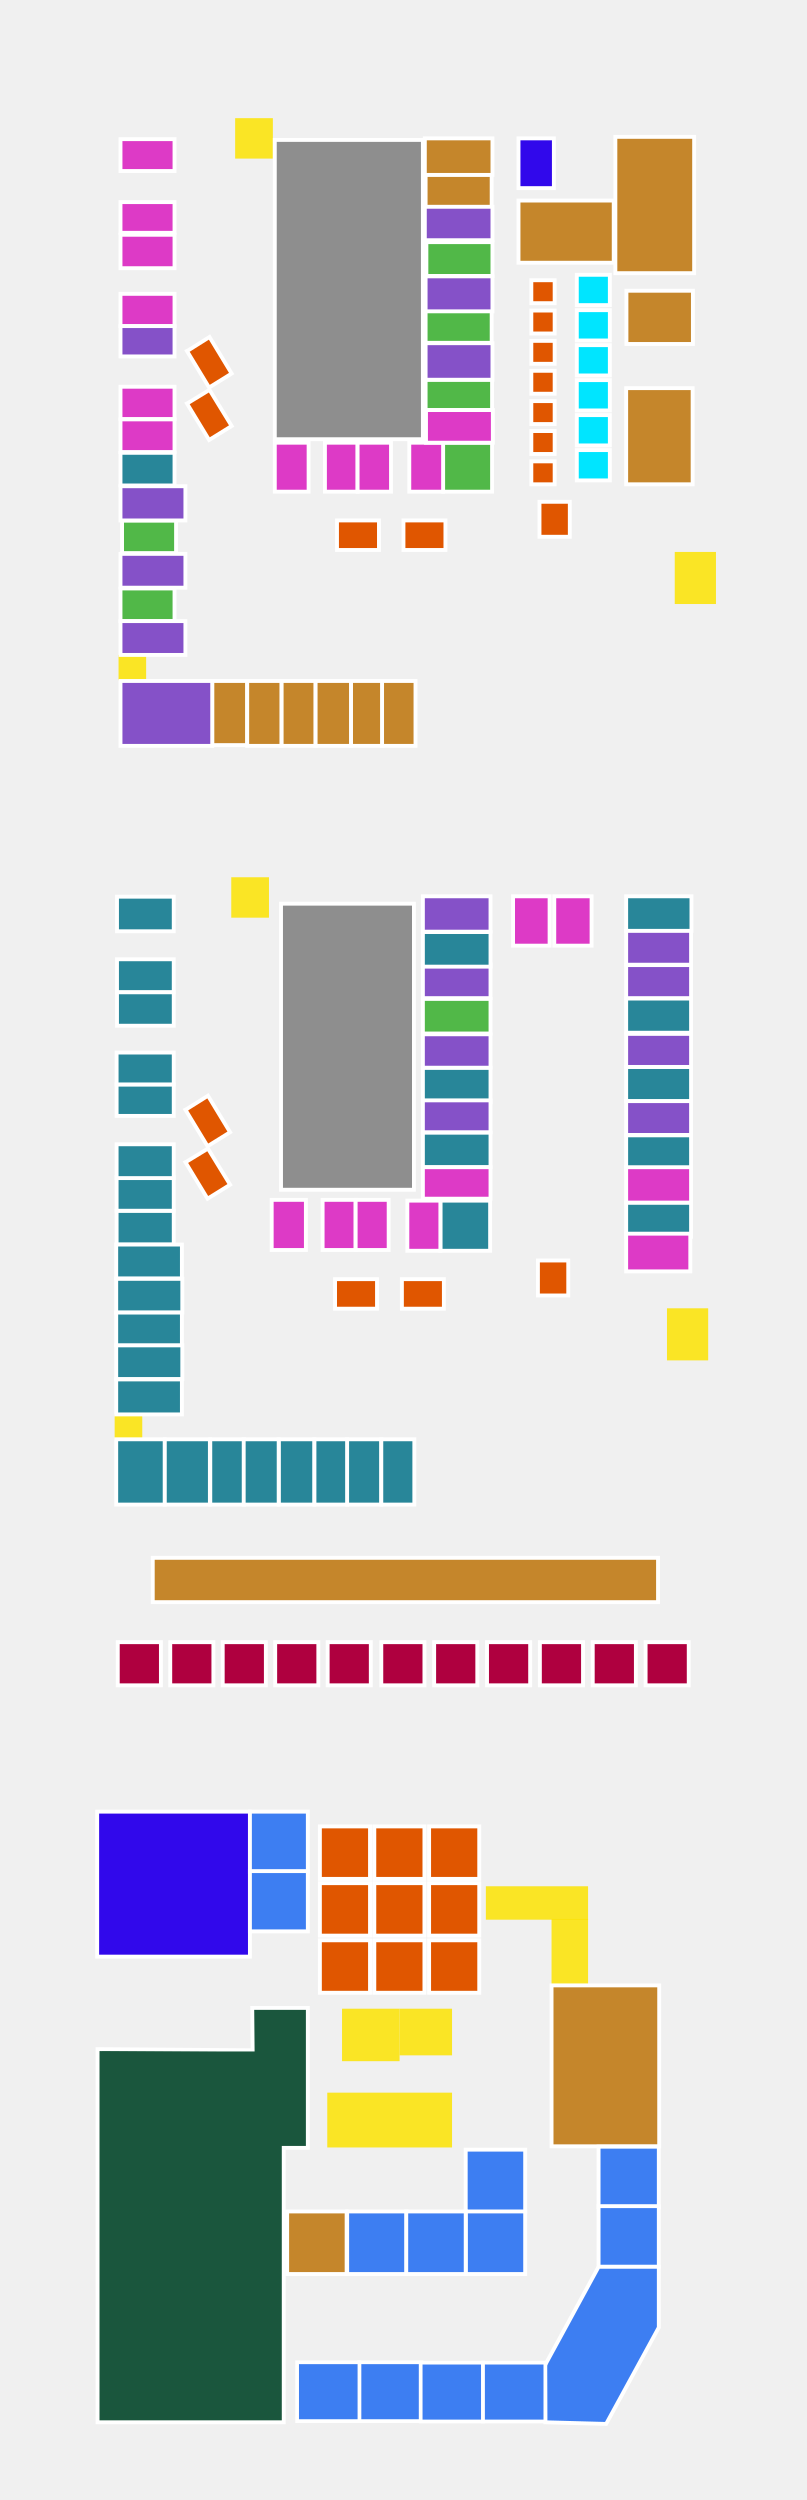
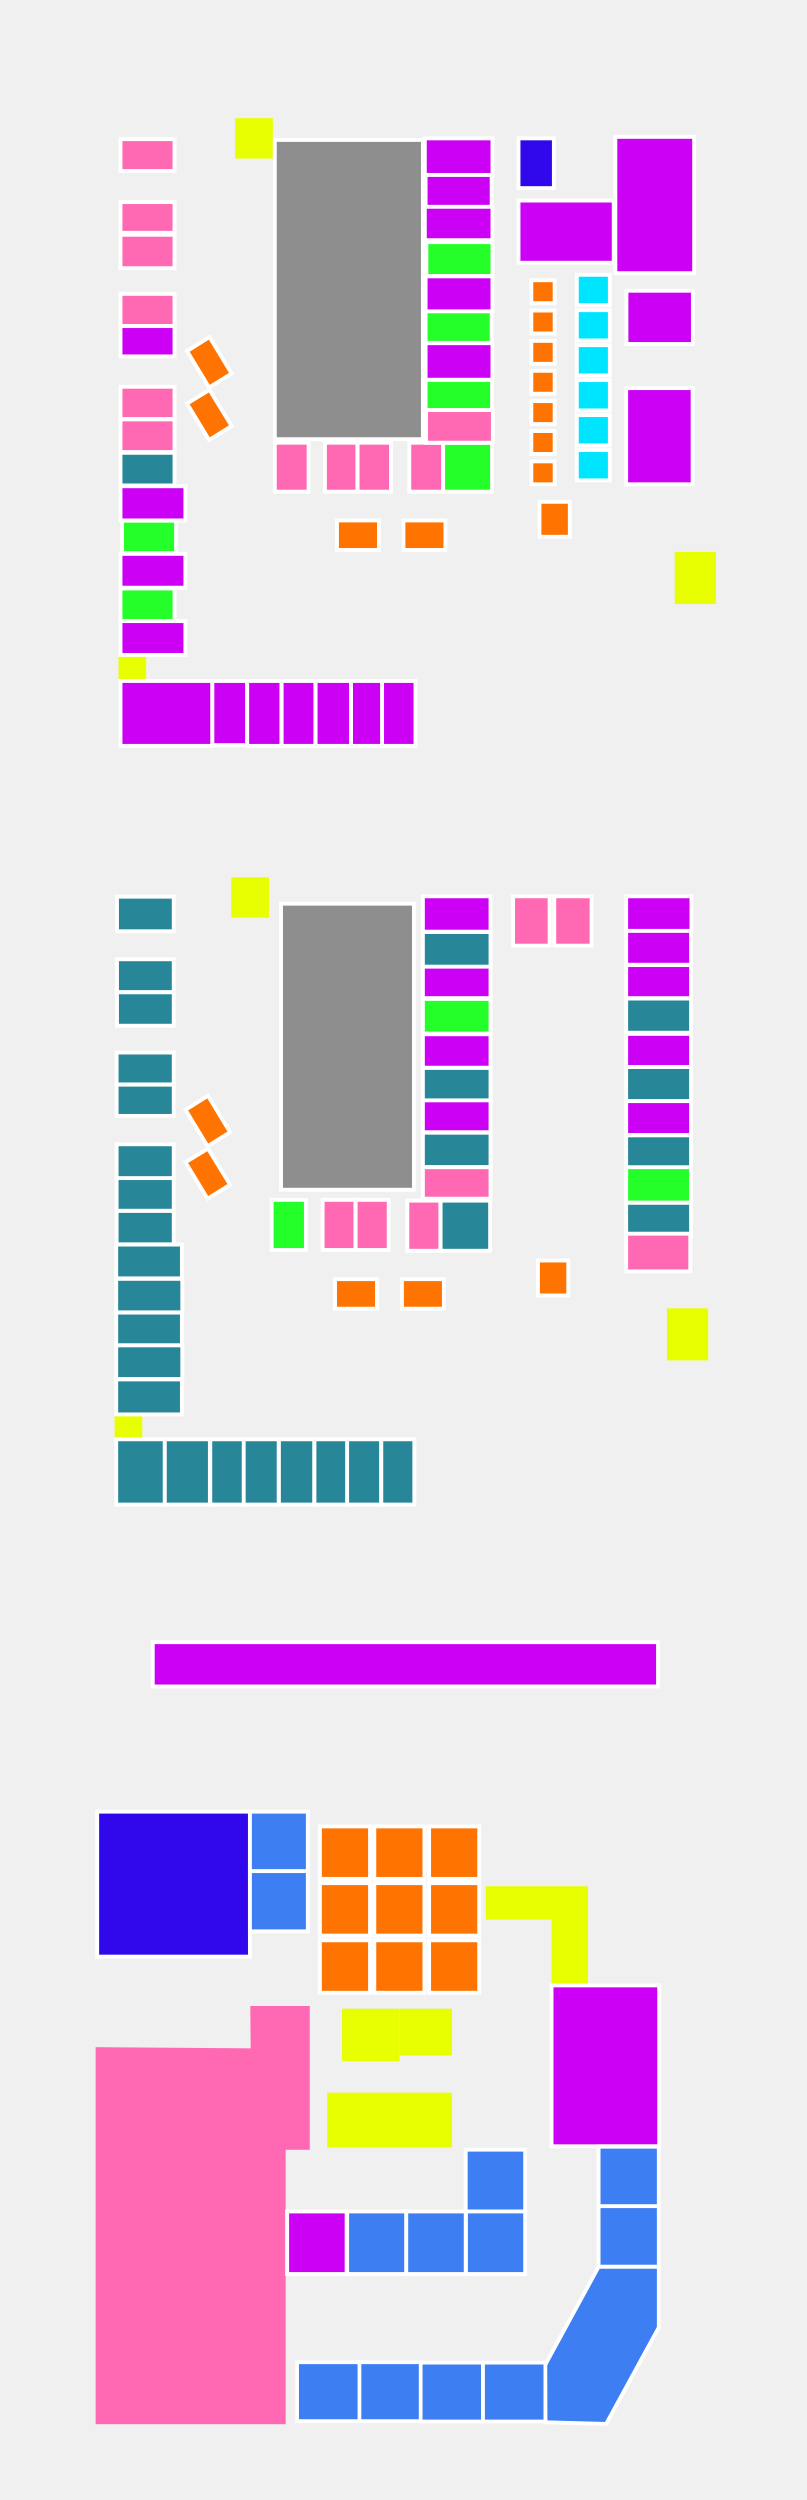
<svg xmlns="http://www.w3.org/2000/svg" id="Layer_1" version="1.1" viewBox="0 0 207.4 643.2">
  <defs>
    <style>
      .st0 {
        fill: none;
      }

      .st1, .st2 {
-         fill: #1a563d;
+         fill: #00e5ff;
      }

      .st1, .st3, .st4, .st13, .st5, .st6, .st7, .st8, .st9, .st10, .st11, .st12, .st15 {
        stroke: #fff;
        stroke-miterlimit: 10;
      }

      .st3 {
-         fill: #51b848;
+         fill: #25FF29;
      }

      .st13, .st4 {
        fill: #8e8e8e;
      }

      .st5 {
-         fill: #c5862b;
+         fill: #CB00F5;
      }

      .st6 {
-         fill: #dd3ac6;
+         fill: #FF69B4;
      }

      .st7 {
        fill: #3108eb;
      }

      .st8 {
        fill: #00e5ff;
      }

      .st14 {
-         fill: #fbe200d8;
+         fill: #e7ff00;
      }

      .st9 {
-         fill: #8551c8;
+         fill: #CB00F5;
      }

      .st10 {
        fill: #3d7ef2;
      }

      .st11 {
-         fill: #e05600;
+         fill: #ff7300;
      }

      .st12 {
        fill: #af003f;
      }

      .st15 {
        fill: #288699;
      }
    </style>
  </defs>
  <g id="layer_3">
    <rect id="e1" class="st14" x="171.6" y="336.6" width="10.6" height="13.4" />
    <rect id="e2" class="st14" x="29.5" y="363.9" width="7.1" height="6.5" />
    <rect id="e3" class="st14" x="59.5" y="225.7" width="9.7" height="10.4" />
    <rect id="e4" class="st14" x="84.2" y="538.4" width="32.1" height="14.1" />
    <rect id="e5" class="st14" x="88" y="516.8" width="14.8" height="13.5" />
    <rect id="e6" class="st14" x="102.8" y="516.8" width="13.5" height="12" />
    <rect id="e7" class="st14" x="125" y="485.3" width="26.3" height="8.6" />
    <rect id="e8" class="st14" x="141.9" y="493.7" width="9.4" height="17.1" />
    <rect id="e9" class="st14" x="173.6" y="142" width="10.6" height="13.4" />
    <rect id="e10" class="st14" x="30.5" y="168.5" width="7.1" height="6.5" />
    <rect id="e11" class="st14" x="60.5" y="30.4" width="9.7" height="10.4" />
  </g>
  <g id="Layer_2">
    <rect id="rr1" class="st7" x="133.4" y="35.6" width="9.1" height="12.8" />
    <rect id="rr2" class="st7" x="25" y="466.1" width="39.3" height="37.3" />
    <rect id="_117" class="st15" x="31" y="116.5" width="13.9" height="8.4" />
    <rect id="_115" class="st3" x="31.4" y="133.9" width="13.9" height="8.4" />
    <rect id="_113" class="st3" x="31" y="151.4" width="13.9" height="8.4" />
    <rect id="_107" class="st5" x="54.6" y="175.2" width="9" height="16.5" />
    <rect id="_105" class="st5" x="72.4" y="175.2" width="8.8" height="16.7" />
    <rect id="_103" class="st5" x="90.3" y="175.2" width="8.1" height="16.7" />
    <rect id="_102" class="st5" x="98.3" y="175.2" width="8.6" height="16.7" />
    <rect id="_131" class="st3" x="114" y="113.9" width="12.6" height="12.6" />
    <rect id="_133" class="st3" x="109.5" y="97.7" width="17.1" height="7.8" />
    <rect id="_135" class="st3" x="109.5" y="80" width="17" height="8.2" />
    <rect id="_137" class="st3" x="109.7" y="62.3" width="17" height="8.7" />
    <rect id="_139" class="st5" x="109.5" y="44.9" width="17" height="8.7" />
    <rect id="_213" class="st15" x="29.9" y="346.1" width="17" height="8.7" />
    <rect id="_215" class="st15" x="29.9" y="329" width="17" height="8.7" />
    <rect id="_217" class="st15" x="30" y="311.5" width="14.7" height="8.7" />
    <rect id="_218" class="st15" x="30" y="302.8" width="14.7" height="8.7" />
    <rect id="_118" class="st6" x="31" y="107.9" width="13.9" height="8.4" />
    <rect id="_231" class="st15" x="113.3" y="308.9" width="12.8" height="12.9" />
    <rect id="_233" class="st15" x="108.8" y="291.4" width="17.4" height="8.9" />
    <rect id="_235" class="st15" x="108.8" y="274.7" width="17.4" height="8.9" />
    <rect id="_237" class="st3" x="108.8" y="257" width="17.4" height="8.9" />
    <rect id="_253" class="st15" x="161.1" y="309.4" width="16.7" height="8.8" />
    <rect id="_251" class="st15" x="161.1" y="292.1" width="16.7" height="8.8" />
    <rect id="_249" class="st15" x="161.1" y="274.5" width="16.7" height="8.8" />
    <rect id="_247" class="st15" x="161.1" y="256.9" width="16.7" height="8.8" />
    <rect id="_207" class="st15" x="54.1" y="370.3" width="8.7" height="16.8" />
    <rect id="_205" class="st15" x="71.7" y="370.3" width="9.2" height="16.8" />
    <rect id="_203" class="st15" x="89.3" y="370.3" width="8.8" height="16.8" />
    <rect id="_124" class="st6" x="31" y="35.8" width="13.9" height="8.2" />
    <rect id="_123" class="st6" x="31" y="52" width="13.9" height="7.9" />
    <rect id="_122" class="st6" x="31" y="60.4" width="13.9" height="8.6" />
    <rect id="_119" class="st6" x="31" y="99.5" width="13.9" height="8.3" />
    <rect id="_121" class="st6" x="31" y="75.6" width="13.9" height="8.3" />
    <rect id="_126" class="st6" x="70.7" y="113.9" width="8.7" height="12.6" />
    <rect id="_127" class="st6" x="83.6" y="113.9" width="8.4" height="12.6" />
    <rect id="_128" class="st6" x="92" y="113.9" width="8.6" height="12.6" />
    <rect id="_129" class="st6" x="105.3" y="113.9" width="8.7" height="12.6" />
    <rect id="_132" class="st6" x="109.6" y="105.5" width="17.2" height="8.4" />
    <rect id="_224" class="st15" x="30.1" y="230.7" width="14.6" height="8.9" />
    <rect id="_120" class="st9" x="31" y="83.9" width="13.9" height="7.8" />
    <rect id="_140" class="st5" x="109.3" y="35.6" width="17.4" height="9.4" />
    <rect id="_138" class="st9" x="109.3" y="53.2" width="17.4" height="8.6" />
    <rect id="_136" class="st9" x="109.5" y="71.1" width="17.2" height="9" />
    <rect id="_134" class="st9" x="109.5" y="88.3" width="17.2" height="9.4" />
    <rect id="_116" class="st9" x="31" y="125.1" width="16.7" height="8.8" />
    <rect id="_114" class="st9" x="31" y="142.5" width="16.7" height="8.7" />
    <rect id="_112" class="st9" x="31" y="159.8" width="16.7" height="8.7" />
    <rect id="_108" class="st9" x="31" y="175.2" width="23.6" height="16.7" />
    <rect id="_106" class="st5" x="63.6" y="175.2" width="8.8" height="16.7" />
    <rect id="_104" class="st5" x="81.2" y="175.2" width="9.1" height="16.7" />
    <rect id="_220" class="st15" x="30" y="279" width="14.7" height="8.1" />
    <rect id="_216" class="st15" x="29.9" y="320.2" width="16.9" height="8.7" />
    <rect id="_214" class="st15" x="29.9" y="337.7" width="16.9" height="8.4" />
    <rect id="_212" class="st15" x="29.9" y="354.9" width="16.9" height="9" />
    <rect id="_210" class="st15" x="29.9" y="370.3" width="12.5" height="16.8" />
    <rect id="_208" class="st15" x="42.4" y="370.3" width="11.6" height="16.8" />
    <rect id="_206" class="st15" x="62.7" y="370.3" width="9" height="16.8" />
    <rect id="_204" class="st15" x="80.9" y="370.3" width="8.4" height="16.8" />
    <rect id="_202" class="st15" x="98.1" y="370.3" width="8.5" height="16.8" />
    <rect id="_240" class="st9" x="108.8" y="230.6" width="17.4" height="9.1" />
    <rect id="_238" class="st9" x="108.8" y="248.1" width="17.4" height="8.7" />
    <rect id="_239" class="st15" x="108.8" y="239.8" width="17.4" height="8.9" />
    <rect id="_236" class="st9" x="108.8" y="266.1" width="17.4" height="8.6" />
    <rect id="_234" class="st9" x="108.8" y="283.1" width="17.4" height="8.2" />
-     <rect id="_244" class="st15" x="161.1" y="230.6" width="16.8" height="8.9" />
+     <rect id="_244" class="st5" x="161.1" y="230.6" width="16.8" height="8.9" />
    <rect id="_245" class="st9" x="161.1" y="239.5" width="16.7" height="8.7" />
    <rect id="_246" class="st9" x="161.1" y="248.3" width="16.7" height="8.5" />
    <rect id="_248" class="st9" x="161.1" y="266" width="16.7" height="8.5" />
    <rect id="_250" class="st9" x="161.1" y="283.3" width="16.7" height="8.7" />
    <rect id="_223" class="st15" x="30.1" y="246.8" width="14.6" height="8.5" />
    <rect id="_222" class="st15" x="30.1" y="255.3" width="14.6" height="8.6" />
    <rect id="_221" class="st15" x="30" y="270.8" width="14.7" height="8.2" />
    <rect id="_219" class="st15" x="30" y="294.4" width="14.7" height="8.7" />
-     <rect id="_226" class="st6" x="69.9" y="308.7" width="8.8" height="12.9" />
+     <rect id="_226" class="st3" x="69.9" y="308.7" width="8.8" height="12.9" />
    <rect id="_227" class="st6" x="83" y="308.7" width="8.5" height="12.9" />
    <rect id="_228" class="st6" x="91.5" y="308.7" width="8.5" height="12.9" />
    <rect id="_229" class="st6" x="104.8" y="308.9" width="8.5" height="12.9" />
    <rect id="_232" class="st6" x="108.8" y="300.3" width="17.4" height="8.1" />
    <rect id="_243" class="st6" x="142.6" y="230.6" width="9.6" height="12.7" />
    <rect id="_242" class="st6" x="132" y="230.6" width="9.4" height="12.7" />
-     <rect id="_252" class="st6" x="161.1" y="300.3" width="16.7" height="9.1" />
+     <rect id="_252" class="st3" x="161.1" y="300.3" width="16.7" height="9.1" />
    <rect id="_254" class="st6" x="161.1" y="317.4" width="16.5" height="9.7" />
-     <rect id="s1" class="st12" x="30.3" y="422.5" width="11.1" height="11.1" />
-     <rect id="s2" class="st12" x="43.8" y="422.5" width="11.1" height="11.1" />
-     <rect id="s6" class="st12" x="98.1" y="422.5" width="11.1" height="11.1" />
-     <rect id="s5" class="st12" x="84.3" y="422.5" width="11.1" height="11.1" />
-     <rect id="s4" class="st12" x="70.8" y="422.5" width="11.1" height="11.1" />
-     <rect id="s3" class="st12" x="57.3" y="422.5" width="11.1" height="11.1" />
-     <rect id="s8" class="st12" x="125.3" y="422.5" width="11.1" height="11.1" />
-     <rect id="s7" class="st12" x="111.7" y="422.5" width="11.1" height="11.1" />
-     <rect id="s9" class="st12" x="138.9" y="422.5" width="11.1" height="11.1" />
-     <rect id="s10" class="st12" x="152.5" y="422.5" width="11.1" height="11.1" />
-     <rect id="s11" class="st12" x="166.1" y="422.5" width="11.1" height="11.1" />
-     <rect id="_9thst" class="st5" x="39.3" y="400.8" width="130" height="11.4" />
+     <rect id="_9thst" class="st5" x="39.3" y="422.5" width="130" height="11.4" />
    <rect id="command" class="st5" x="161.1" y="99.86" width="17.1" height="24.74" />
    <rect id="thinktank" class="st5" x="161.17" y="74.8" width="17.1" height="13.7" />
    <rect id="dreambox" class="st5" x="158.32" y="35.21" width="20.27" height="35.07" />
    <rect id="bunker" class="st5" x="141.9" y="510.8" width="27.7" height="41.4" />
    <rect id="stage" class="st5" x="133.4" y="51.6" width="24.5" height="16" />
    <rect id="h" class="st11" x="138.4" y="324.3" width="7.8" height="9" />
    <rect id="i" class="st11" x="103.4" y="329.1" width="10.8" height="7.6" />
    <rect id="j" class="st11" x="86.2" y="329.1" width="10.8" height="7.6" />
    <polygon id="k" class="st11" points="48.1 298.8 53.5 295.5 59.2 304.8 53.4 308.4 47.7 299 48.1 298.8" />
    <polygon id="l" class="st11" points="48.1 285.3 53.5 281.9 59.2 291.3 53.4 294.9 47.7 285.5 48.1 285.3" />
    <polygon id="m" class="st11" display="none" points="48.5 271.7 53.8 268.4 59.5 277.7 53.8 281.3 48 271.9 48.5 271.7" />
    <polygon id="n" class="st11" display="none" points="48.5 258.1 53.8 254.8 59.5 264.2 53.8 267.8 48 258.4 48.5 258.1" />
    <rect id="h1" class="st11" x="138.8" y="129.1" width="7.8" height="9" />
    <rect id="i1" class="st11" x="103.8" y="133.9" width="10.8" height="7.6" />
    <rect id="j1" class="st11" x="86.7" y="133.9" width="10.8" height="7.6" />
    <polygon id="k1" class="st11" points="48.5 103.6 53.9 100.3 59.6 109.6 53.8 113.2 48.1 103.8 48.5 103.6" />
    <polygon id="l1" class="st11" points="48.5 90.1 53.9 86.7 59.6 96.1 53.8 99.7 48.1 90.3 48.5 90.1" />
    <polygon id="m1" class="st11" display="none" points="48.9 76.5 54.2 73.2 60 82.5 54.2 86.1 48.5 76.7 48.9 76.5" />
    <polygon id="n1" class="st11" display="none" points="48.9 63 54.2 59.6 60 69 54.2 72.6 48.5 63.2 48.9 63" />
    <rect id="a" class="st11" x="136.7" y="72.1" width="6" height="5.9" />
    <rect id="b" class="st11" x="136.7" y="79.9" width="6" height="5.9" />
    <rect id="c" class="st11" x="136.7" y="87.7" width="6" height="5.9" />
    <rect id="d" class="st11" x="136.7" y="95.4" width="6" height="5.9" />
    <rect id="e" class="st11" x="136.7" y="103.2" width="6" height="5.9" />
    <rect id="f" class="st11" x="136.7" y="110.9" width="6" height="5.9" />
    <rect id="g" class="st11" x="136.7" y="118.7" width="6" height="5.9" />
    <rect id="_1" class="st8" x="148.4" y="70.7" width="8.5" height="7.8" />
    <rect id="_2" class="st8" x="148.4" y="79.8" width="8.5" height="7.8" />
    <rect id="_3" class="st8" x="148.4" y="88.8" width="8.5" height="7.8" />
    <rect id="_4" class="st8" x="148.4" y="97.8" width="8.5" height="7.8" />
    <rect id="_5" class="st8" x="148.4" y="106.8" width="8.5" height="7.8" />
    <rect id="_6" class="st8" x="148.4" y="115.8" width="8.5" height="7.8" />
    <rect id="ina1" class="st13" x="70.7" y="36" width="38.1" height="77" />
    <rect id="ina2" class="st4" x="72.3" y="232.5" width="34.2" height="73.6" />
-     <polygon id="sgphlb" class="st1" points="25.1 527.2 25.1 623.2 73 623.2 73 552.6 79.2 552.6 79.2 516.6 64.9 516.6 65 527.5 25.1 527.2" />
-     <rect id="hlblable" class="st2" x="26.2" y="527.8" width="45.7" height="94.5" />
+     <polygon id="sgphlb" class="st1" style="fill:#FF69B4;stroke:#FF69B4;stroke-miterlimit:10" points="25.1 527.2 25.1 623.2 73 623.2 73 552.6 79.2 552.6 79.2 516.6 64.9 516.6 65 527.5 25.1 527.2" />
+     <rect id="hlblable" class="st2" style="fill:#FF69B4;stroke:#FF69B4;stroke-miterlimit:10" x="26.2" y="527.8" width="45.7" height="94.5" />
    <rect id="a2" class="st10" x="64.3" y="466.1" width="14.9" height="15.5" />
    <rect id="a1" class="st10" x="64.3" y="481.4" width="14.9" height="15.5" />
    <rect id="a13" class="st10" x="119.818" y="553.062" width="15.3" height="16.1" />
    <rect id="a12" class="st10" x="119.818" y="568.962" width="15.3" height="16.1" />
    <rect id="sb" class="st5" x="73.879" y="568.962" width="15.3" height="16.1" />
    <rect id="a10" class="st10" x="89.318" y="568.962" width="15.3" height="16.1" />
    <rect id="a11" class="st10" x="104.518" y="568.962" width="15.3" height="16.1" />
    <rect id="a3" class="st10" x="154" y="552.3" width="15.5" height="15.6" />
    <rect id="a4" class="st10" x="154" y="567.6" width="15.5" height="15.6" />
    <path id="a5" class="st10" style="fill:#3d7ef2;stroke:#ffffff;stroke-miterlimit:10" d="m 154,583.2 h 15.5 v 15.6 l -13.553,24.828 -15.649,-0.425 -0.07,-14.705 z" />
    <rect id="a8" class="st10" x="92.384" y="607.766" width="16.04" height="15.135" style="stroke-width:0.959" />
    <rect id="a7" class="st10" x="108.231" y="607.861" width="16.04" height="15.135" style="stroke-width:0.959" />
    <rect id="a6" class="st10" x="124.271" y="607.861" width="16.04" height="15.135" style="stroke-width:0.959" />
    <rect id="a9" class="st10" x="76.44" y="607.766" width="16.04" height="15.135" style="stroke-width:0.959" />
    <rect id="aa" class="st11" x="82.3" y="469.9" width="12.9" height="13.5" />
    <rect id="bb" class="st11" x="96.3" y="469.9" width="12.9" height="13.5" />
    <rect id="cc" class="st11" x="110.4" y="469.9" width="12.9" height="13.5" />
    <rect id="dd" class="st11" x="82.3" y="484.5" width="12.9" height="13.5" />
    <rect id="ee" class="st11" x="96.3" y="484.5" width="12.9" height="13.5" />
    <rect id="ff" class="st11" x="110.4" y="484.5" width="12.9" height="13.5" />
    <rect id="gg" class="st11" x="82.3" y="499.2" width="12.9" height="13.5" />
    <rect id="hh" class="st11" x="96.3" y="499.2" width="12.9" height="13.5" />
    <rect id="ii" class="st11" x="110.4" y="499.2" width="12.9" height="13.5" />
    <rect id="ankeny" class="st0" x="-8" y="396.5" width="60" height="65" />
    <rect id="burnside" class="st0" x="156" y="396.5" width="60" height="65" />
  </g>
  <g id="Layer_4">
    <rect id="arium" class="st0" x="86.4" y="588.8" width="50" height="14.5" />
-     <rect id="heylovebar" class="st0" x="27.7" y="529.5" width="42.5" height="91.2" />
+     <rect id="heylovebar" class="st0" style="fill:#FF69B4;stroke:#FF69B4;stroke-miterlimit:10" x="27.7" y="529.5" width="42.5" height="91.2" />
    <rect id="elevators" class="st0" x="89.4" y="518.1" width="25.7" height="9.2" />
    <rect id="restrooms" class="st0" x="26.2" y="472.6" width="36.7" height="19.3" />
    <rect id="dreamtentroof" class="st0" x="130" y="258.9" width="26.1" height="46.9" />
    <rect id="jupiteroglv1" class="st0" x="31.4" y="192.4" width="147.3" height="9.5" />
    <rect id="jupiteroglv2" class="st0" x="29.5" y="387.2" width="148.3" height="9.2" />
    <rect id="jnextlv2" class="st0" x="30.5" y="624.2" width="148.3" height="9.2" />
    <rect id="flexlounge" class="st0" x="125" y="468.2" width="42.9" height="15.1" />
  </g>
</svg>
